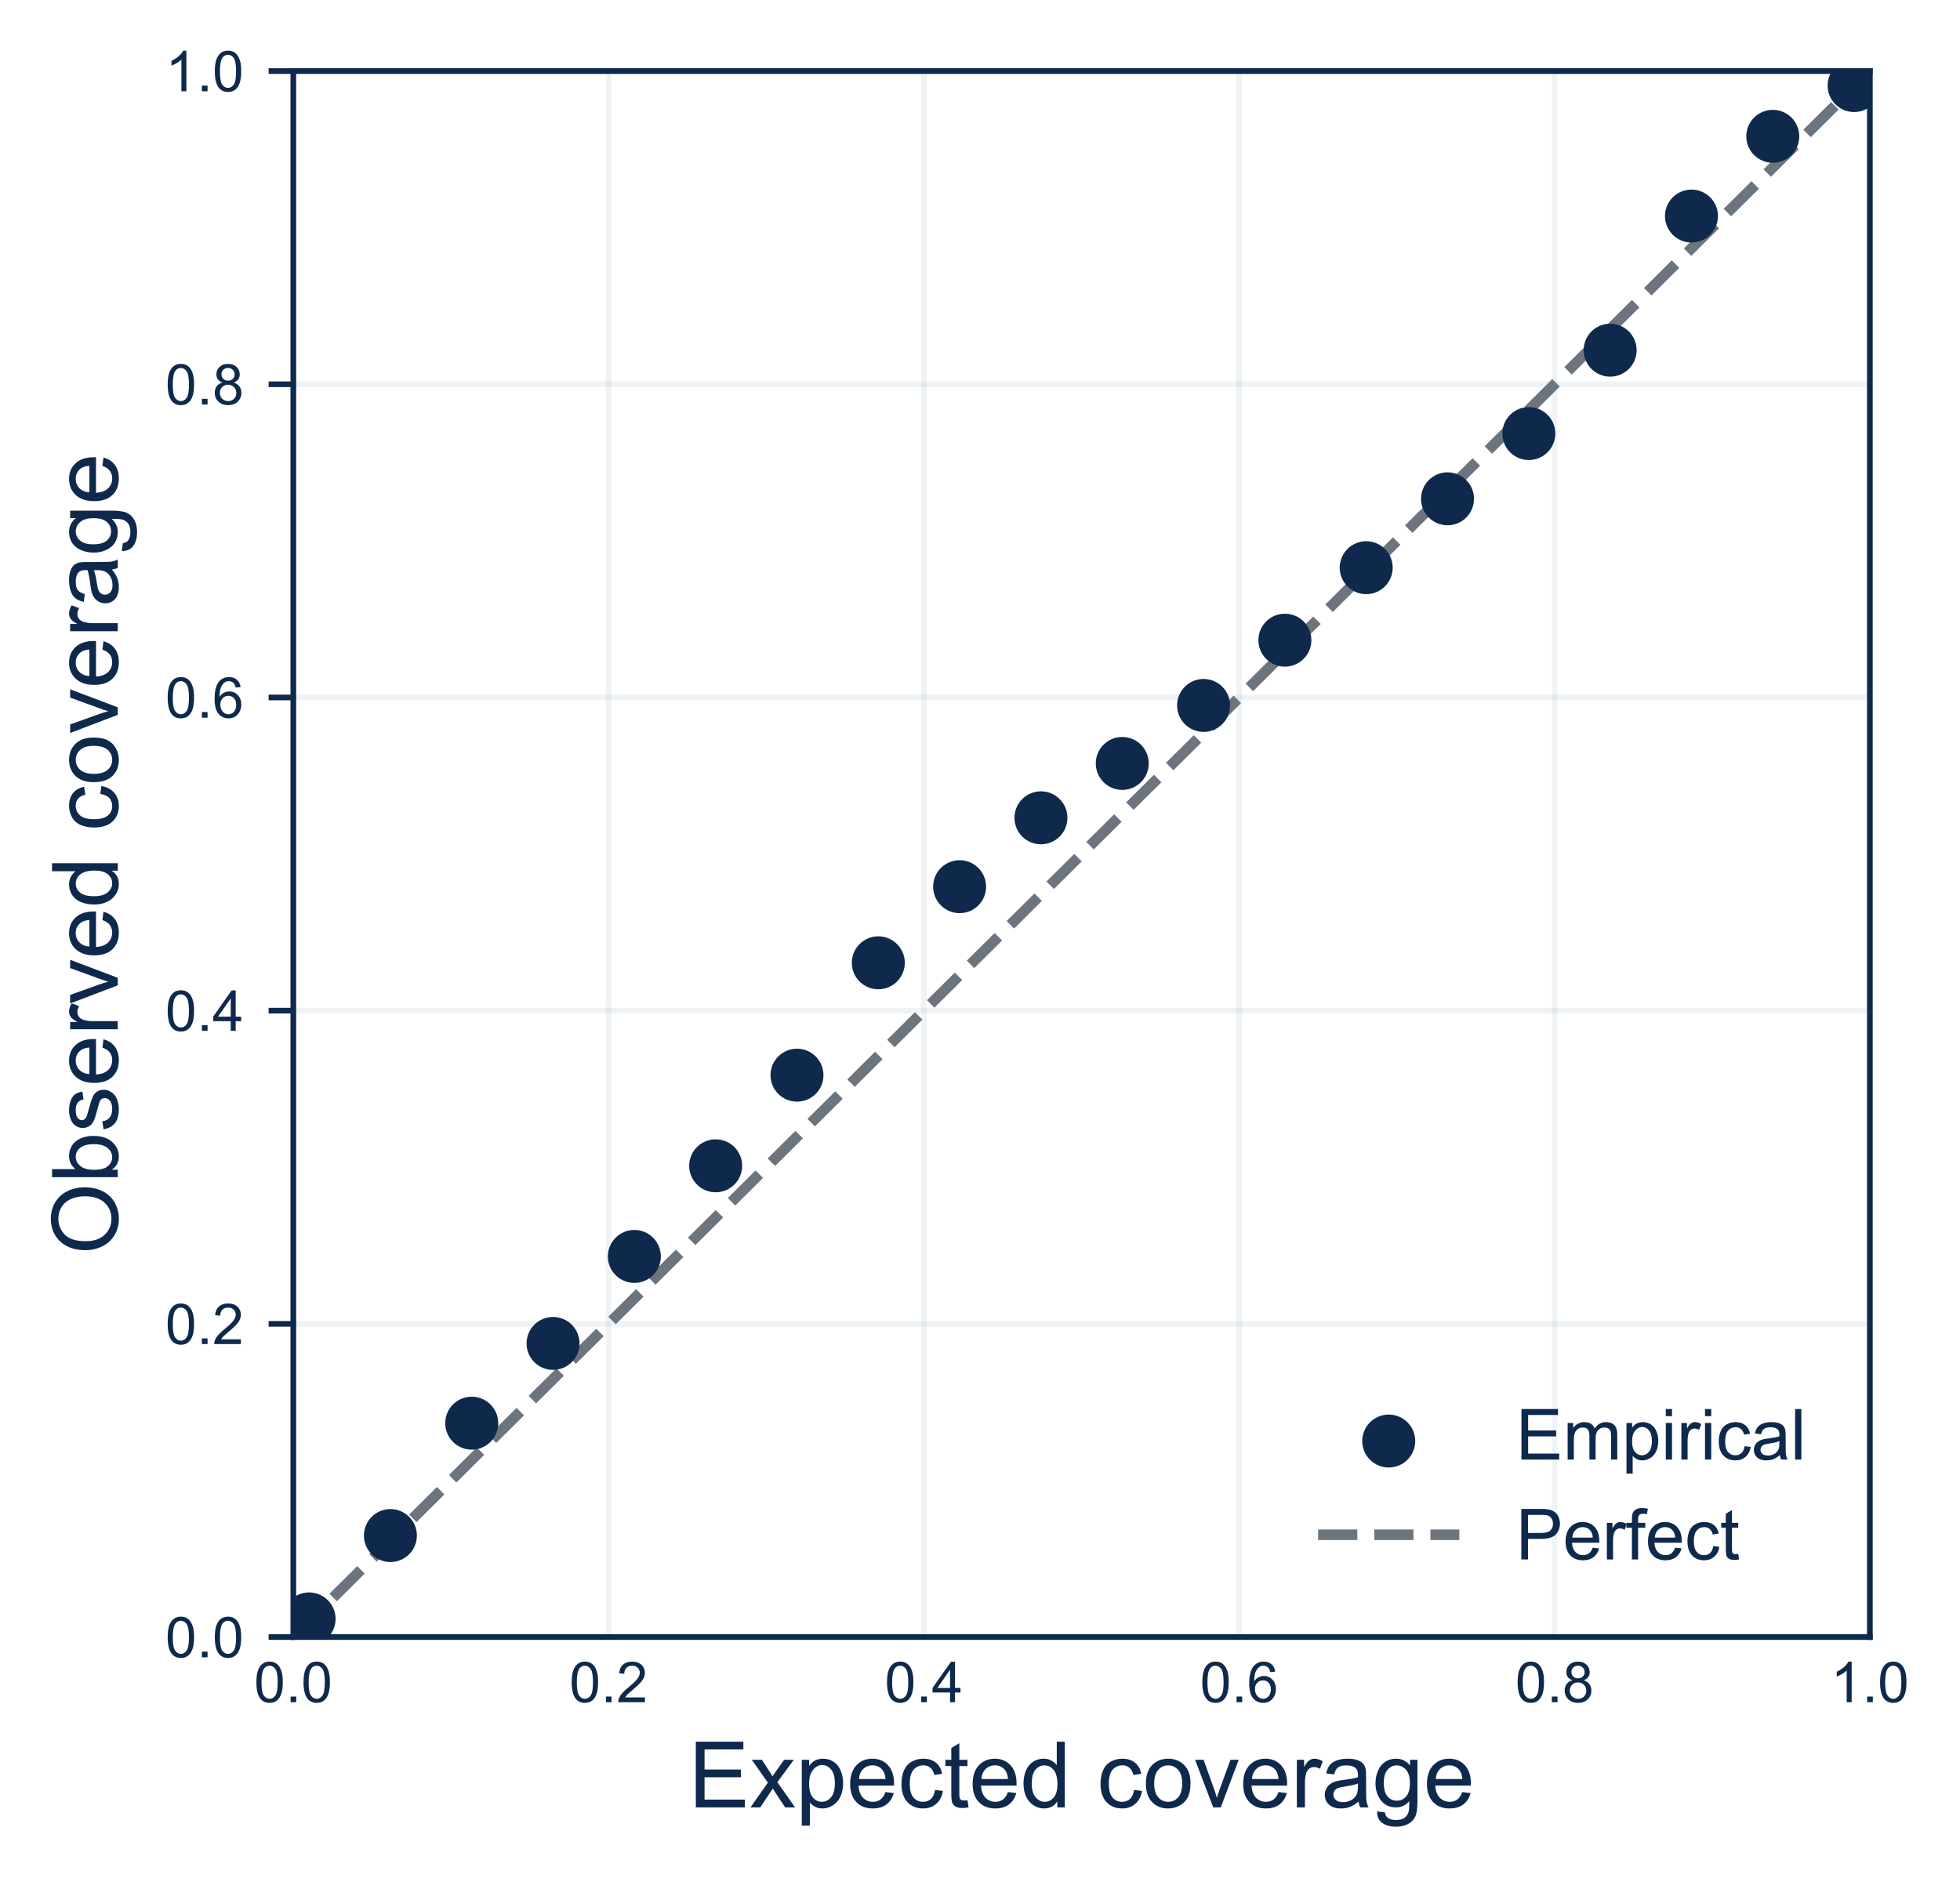
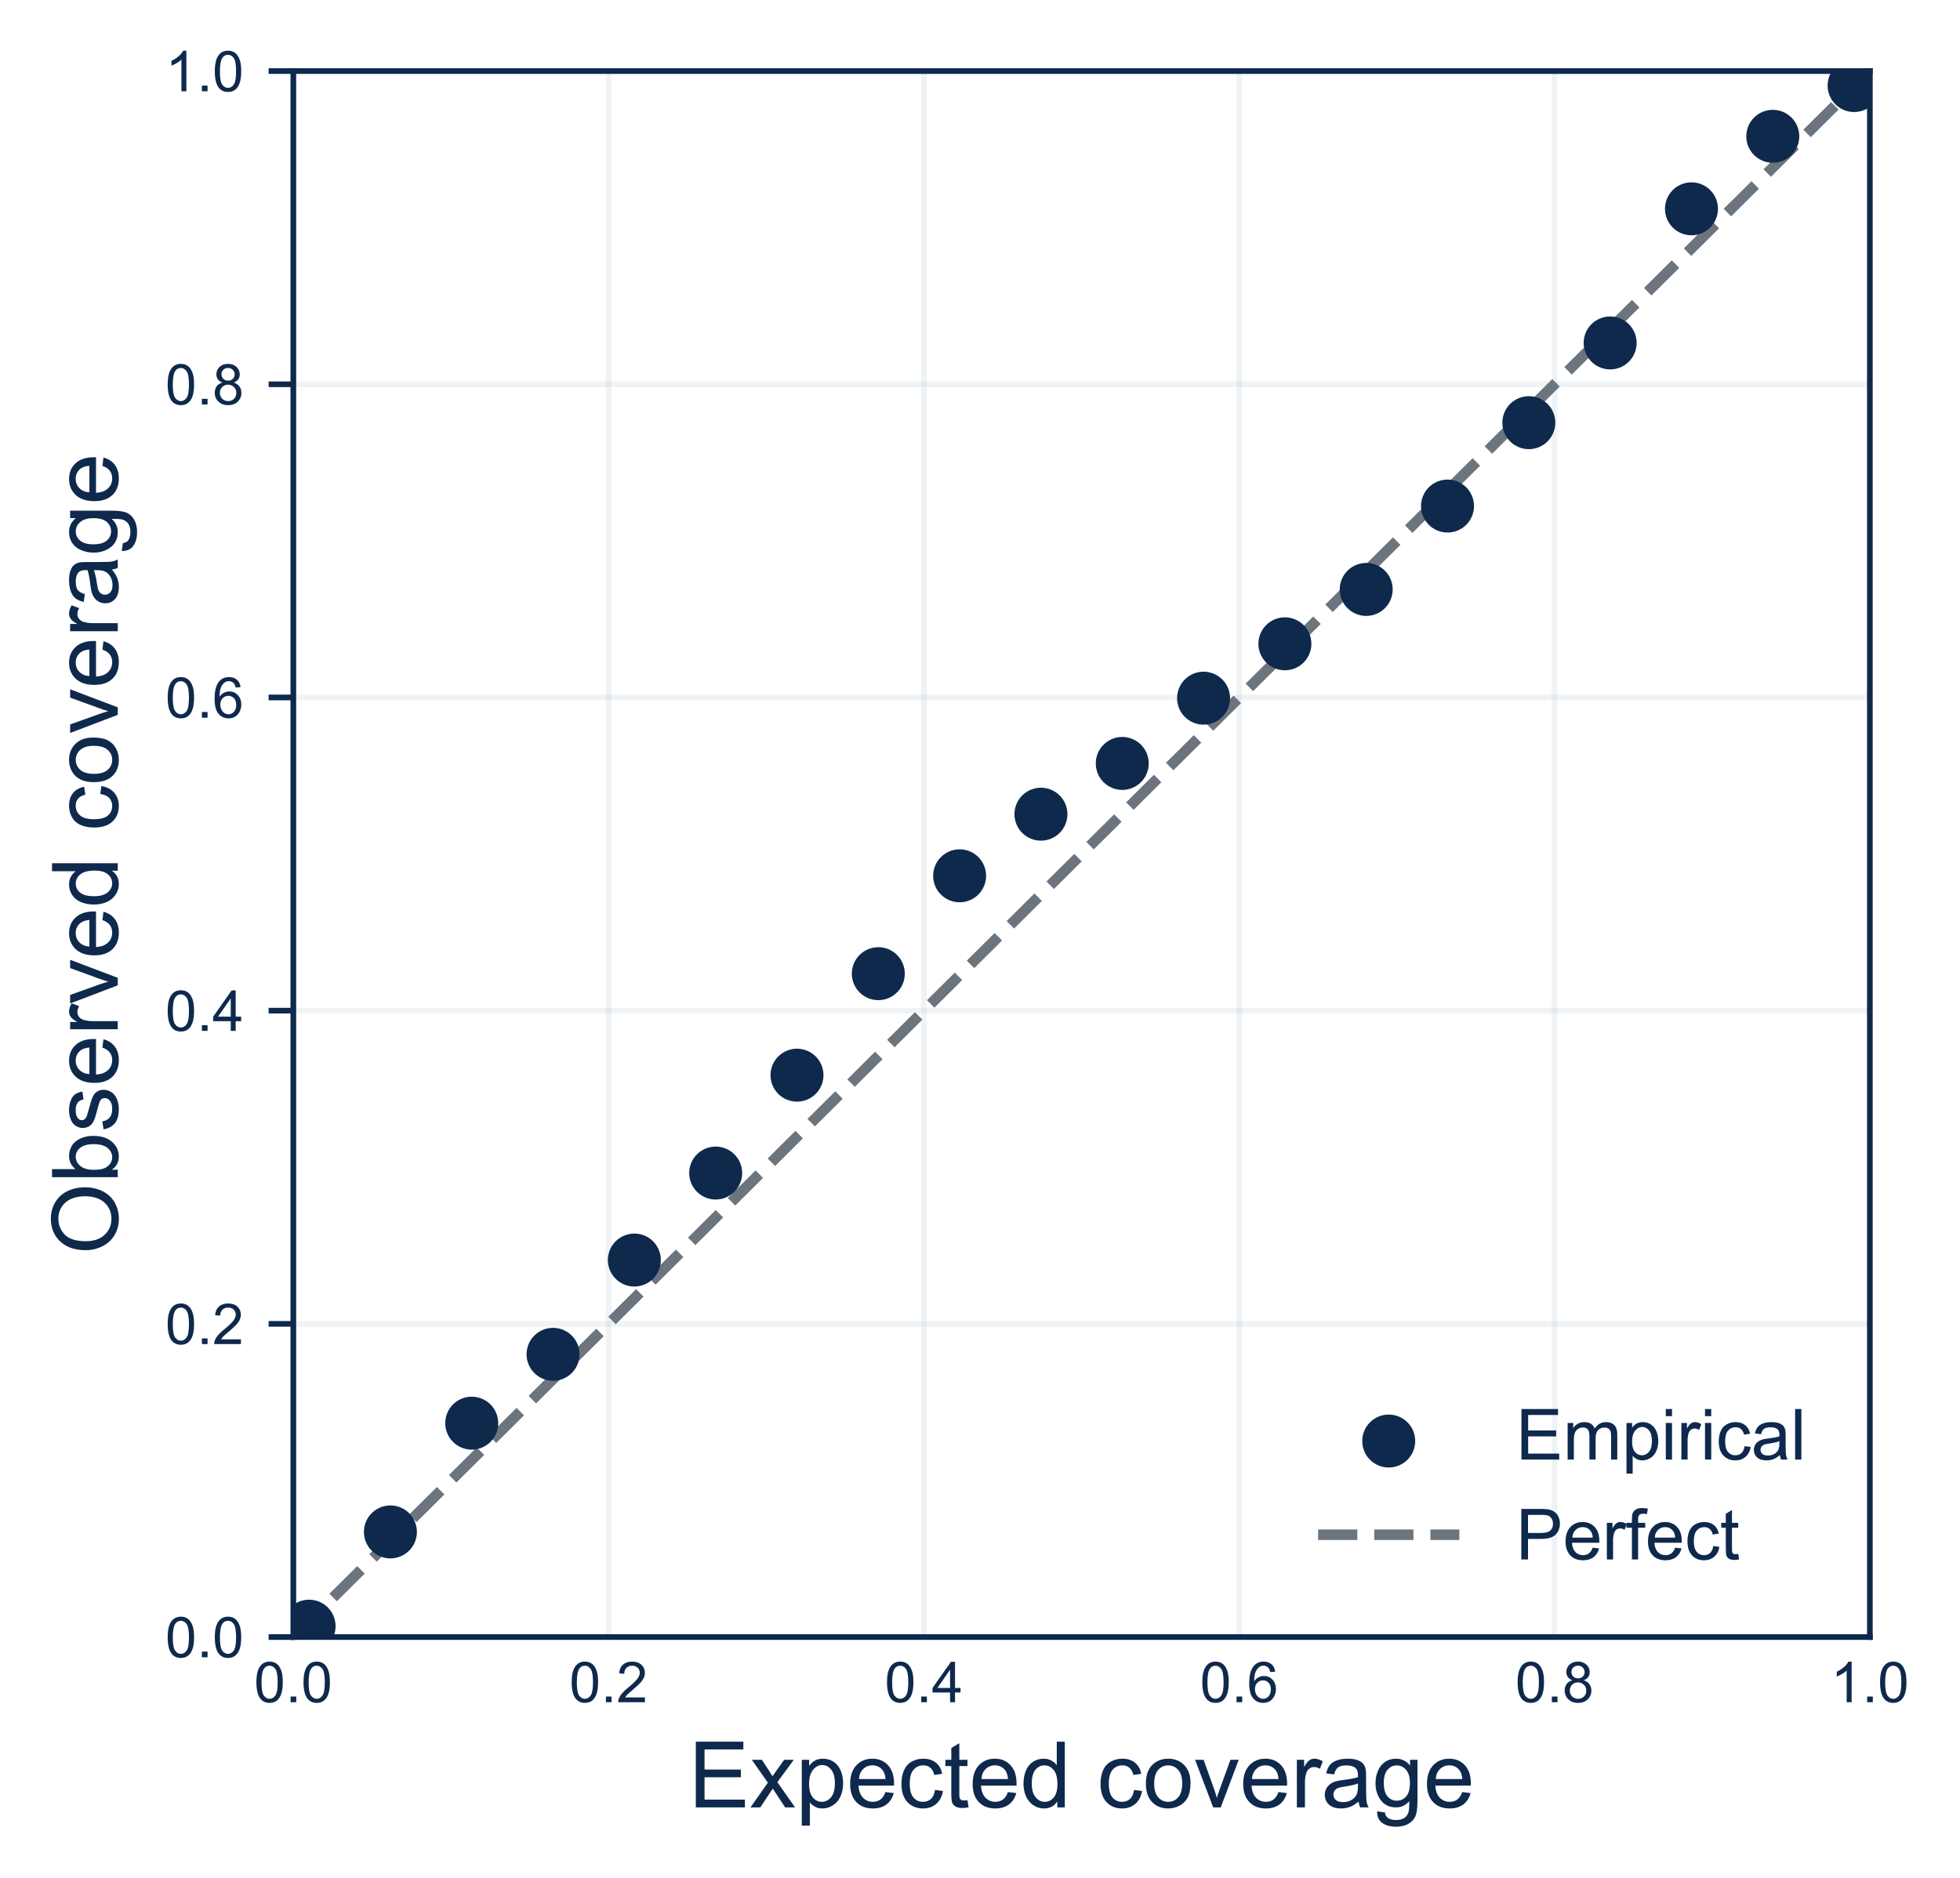
<svg xmlns="http://www.w3.org/2000/svg" xmlns:xlink="http://www.w3.org/1999/xlink" width="277.488pt" height="265.881pt" viewBox="0 0 277.488 265.881" version="1.1">
  <defs>
    <style type="text/css">*{stroke-linejoin: round; stroke-linecap: butt}</style>
  </defs>
  <g id="figure_1">
    <g id="patch_1">
      <path d="M 0 265.881  L 277.488 265.881  L 277.488 0  L 0 0  L 0 265.881  z " style="fill: none" />
    </g>
    <g id="axes_1">
      <g id="patch_2">
        <path d="M 41.528 231.823  L 264.728 231.823  L 264.728 10.063  L 41.528 10.063  L 41.528 231.823  z " style="fill: none" />
      </g>
      <g id="line2d_1">
-         <path d="M 41.528 231.823  L 264.728 10.063  " clip-path="url(#pee8d2b85fe)" style="fill: none; stroke-dasharray: 5.55,2.4; stroke-dashoffset: 0; stroke: #6c757d; stroke-width: 1.5" />
+         <path d="M 41.528 231.823  L 264.728 10.063  " clip-path="url(#pd74ecae4d7)" style="fill: none; stroke-dasharray: 5.55,2.4; stroke-dashoffset: 0; stroke: #6c757d; stroke-width: 1.5" />
      </g>
      <g id="matplotlib.axis_1">
        <g id="xtick_1">
          <g id="line2d_2">
-             <path d="M 41.528 231.823  L 41.528 10.063  " clip-path="url(#pee8d2b85fe)" style="fill: none; stroke: #5f86a5; stroke-opacity: 0.1; stroke-width: 0.8; stroke-linecap: square" />
+             <path d="M 41.528 231.823  L 41.528 10.063  " clip-path="url(#pd74ecae4d7)" style="fill: none; stroke: #5f86a5; stroke-opacity: 0.1; stroke-width: 0.8; stroke-linecap: square" />
          </g>
          <g id="line2d_3" />
          <g id="text_1">
            <g style="fill: #0e294c" transform="translate(35.96781 241.0494) scale(0.08 -0.08)">
              <defs>
                <path id="ArialMT-30" d="M 266 2259  Q 266 3072 433 3567  Q 600 4063 929 4331  Q 1259 4600 1759 4600  Q 2128 4600 2406 4451  Q 2684 4303 2865 4023  Q 3047 3744 3150 3342  Q 3253 2941 3253 2259  Q 3253 1453 3087 958  Q 2922 463 2592 192  Q 2263 -78 1759 -78  Q 1097 -78 719 397  Q 266 969 266 2259  z M 844 2259  Q 844 1131 1108 757  Q 1372 384 1759 384  Q 2147 384 2411 759  Q 2675 1134 2675 2259  Q 2675 3391 2411 3762  Q 2147 4134 1753 4134  Q 1366 4134 1134 3806  Q 844 3388 844 2259  z " transform="scale(0.015625)" />
                <path id="ArialMT-2e" d="M 581 0  L 581 641  L 1222 641  L 1222 0  L 581 0  z " transform="scale(0.015625)" />
              </defs>
              <use xlink:href="#ArialMT-30" />
              <use xlink:href="#ArialMT-2e" transform="translate(55.61523 0)" />
              <use xlink:href="#ArialMT-30" transform="translate(83.39844 0)" />
            </g>
          </g>
        </g>
        <g id="xtick_2">
          <g id="line2d_4">
-             <path d="M 86.168 231.823  L 86.168 10.063  " clip-path="url(#pee8d2b85fe)" style="fill: none; stroke: #5f86a5; stroke-opacity: 0.1; stroke-width: 0.8; stroke-linecap: square" />
+             <path d="M 86.168 231.823  L 86.168 10.063  " clip-path="url(#pd74ecae4d7)" style="fill: none; stroke: #5f86a5; stroke-opacity: 0.1; stroke-width: 0.8; stroke-linecap: square" />
          </g>
          <g id="line2d_5" />
          <g id="text_2">
            <g style="fill: #0e294c" transform="translate(80.60781 241.0494) scale(0.08 -0.08)">
              <defs>
                <path id="ArialMT-32" d="M 3222 541  L 3222 0  L 194 0  Q 188 203 259 391  Q 375 700 629 1000  Q 884 1300 1366 1694  Q 2113 2306 2375 2664  Q 2638 3022 2638 3341  Q 2638 3675 2398 3904  Q 2159 4134 1775 4134  Q 1369 4134 1125 3890  Q 881 3647 878 3216  L 300 3275  Q 359 3922 746 4261  Q 1134 4600 1788 4600  Q 2447 4600 2831 4234  Q 3216 3869 3216 3328  Q 3216 3053 3103 2787  Q 2991 2522 2730 2228  Q 2469 1934 1863 1422  Q 1356 997 1212 845  Q 1069 694 975 541  L 3222 541  z " transform="scale(0.015625)" />
              </defs>
              <use xlink:href="#ArialMT-30" />
              <use xlink:href="#ArialMT-2e" transform="translate(55.61523 0)" />
              <use xlink:href="#ArialMT-32" transform="translate(83.39844 0)" />
            </g>
          </g>
        </g>
        <g id="xtick_3">
          <g id="line2d_6">
-             <path d="M 130.808 231.823  L 130.808 10.063  " clip-path="url(#pee8d2b85fe)" style="fill: none; stroke: #5f86a5; stroke-opacity: 0.1; stroke-width: 0.8; stroke-linecap: square" />
+             <path d="M 130.808 231.823  L 130.808 10.063  " clip-path="url(#pd74ecae4d7)" style="fill: none; stroke: #5f86a5; stroke-opacity: 0.1; stroke-width: 0.8; stroke-linecap: square" />
          </g>
          <g id="line2d_7" />
          <g id="text_3">
            <g style="fill: #0e294c" transform="translate(125.2478 241.0494) scale(0.08 -0.08)">
              <defs>
                <path id="ArialMT-34" d="M 2069 0  L 2069 1097  L 81 1097  L 81 1613  L 2172 4581  L 2631 4581  L 2631 1613  L 3250 1613  L 3250 1097  L 2631 1097  L 2631 0  L 2069 0  z M 2069 1613  L 2069 3678  L 634 1613  L 2069 1613  z " transform="scale(0.015625)" />
              </defs>
              <use xlink:href="#ArialMT-30" />
              <use xlink:href="#ArialMT-2e" transform="translate(55.61523 0)" />
              <use xlink:href="#ArialMT-34" transform="translate(83.39844 0)" />
            </g>
          </g>
        </g>
        <g id="xtick_4">
          <g id="line2d_8">
-             <path d="M 175.448 231.823  L 175.448 10.063  " clip-path="url(#pee8d2b85fe)" style="fill: none; stroke: #5f86a5; stroke-opacity: 0.1; stroke-width: 0.8; stroke-linecap: square" />
+             <path d="M 175.448 231.823  L 175.448 10.063  " clip-path="url(#pd74ecae4d7)" style="fill: none; stroke: #5f86a5; stroke-opacity: 0.1; stroke-width: 0.8; stroke-linecap: square" />
          </g>
          <g id="line2d_9" />
          <g id="text_4">
            <g style="fill: #0e294c" transform="translate(169.8878 241.0494) scale(0.08 -0.08)">
              <defs>
                <path id="ArialMT-36" d="M 3184 3459  L 2625 3416  Q 2550 3747 2413 3897  Q 2184 4138 1850 4138  Q 1581 4138 1378 3988  Q 1113 3794 959 3422  Q 806 3050 800 2363  Q 1003 2672 1297 2822  Q 1591 2972 1913 2972  Q 2475 2972 2870 2558  Q 3266 2144 3266 1488  Q 3266 1056 3080 686  Q 2894 316 2569 119  Q 2244 -78 1831 -78  Q 1128 -78 684 439  Q 241 956 241 2144  Q 241 3472 731 4075  Q 1159 4600 1884 4600  Q 2425 4600 2770 4297  Q 3116 3994 3184 3459  z M 888 1484  Q 888 1194 1011 928  Q 1134 663 1356 523  Q 1578 384 1822 384  Q 2178 384 2434 671  Q 2691 959 2691 1453  Q 2691 1928 2437 2201  Q 2184 2475 1800 2475  Q 1419 2475 1153 2201  Q 888 1928 888 1484  z " transform="scale(0.015625)" />
              </defs>
              <use xlink:href="#ArialMT-30" />
              <use xlink:href="#ArialMT-2e" transform="translate(55.61523 0)" />
              <use xlink:href="#ArialMT-36" transform="translate(83.39844 0)" />
            </g>
          </g>
        </g>
        <g id="xtick_5">
          <g id="line2d_10">
-             <path d="M 220.088 231.823  L 220.088 10.063  " clip-path="url(#pee8d2b85fe)" style="fill: none; stroke: #5f86a5; stroke-opacity: 0.1; stroke-width: 0.8; stroke-linecap: square" />
+             <path d="M 220.088 231.823  L 220.088 10.063  " clip-path="url(#pd74ecae4d7)" style="fill: none; stroke: #5f86a5; stroke-opacity: 0.1; stroke-width: 0.8; stroke-linecap: square" />
          </g>
          <g id="line2d_11" />
          <g id="text_5">
            <g style="fill: #0e294c" transform="translate(214.5278 241.0494) scale(0.08 -0.08)">
              <defs>
                <path id="ArialMT-38" d="M 1131 2484  Q 781 2613 612 2850  Q 444 3088 444 3419  Q 444 3919 803 4259  Q 1163 4600 1759 4600  Q 2359 4600 2725 4251  Q 3091 3903 3091 3403  Q 3091 3084 2923 2848  Q 2756 2613 2416 2484  Q 2838 2347 3058 2040  Q 3278 1734 3278 1309  Q 3278 722 2862 322  Q 2447 -78 1769 -78  Q 1091 -78 675 323  Q 259 725 259 1325  Q 259 1772 486 2073  Q 713 2375 1131 2484  z M 1019 3438  Q 1019 3113 1228 2906  Q 1438 2700 1772 2700  Q 2097 2700 2305 2904  Q 2513 3109 2513 3406  Q 2513 3716 2298 3927  Q 2084 4138 1766 4138  Q 1444 4138 1231 3931  Q 1019 3725 1019 3438  z M 838 1322  Q 838 1081 952 856  Q 1066 631 1291 507  Q 1516 384 1775 384  Q 2178 384 2440 643  Q 2703 903 2703 1303  Q 2703 1709 2433 1975  Q 2163 2241 1756 2241  Q 1359 2241 1098 1978  Q 838 1716 838 1322  z " transform="scale(0.015625)" />
              </defs>
              <use xlink:href="#ArialMT-30" />
              <use xlink:href="#ArialMT-2e" transform="translate(55.61523 0)" />
              <use xlink:href="#ArialMT-38" transform="translate(83.39844 0)" />
            </g>
          </g>
        </g>
        <g id="xtick_6">
          <g id="line2d_12">
-             <path d="M 264.728 231.823  L 264.728 10.063  " clip-path="url(#pee8d2b85fe)" style="fill: none; stroke: #5f86a5; stroke-opacity: 0.1; stroke-width: 0.8; stroke-linecap: square" />
+             <path d="M 264.728 231.823  L 264.728 10.063  " clip-path="url(#pd74ecae4d7)" style="fill: none; stroke: #5f86a5; stroke-opacity: 0.1; stroke-width: 0.8; stroke-linecap: square" />
          </g>
          <g id="line2d_13" />
          <g id="text_6">
            <g style="fill: #0e294c" transform="translate(259.1678 241.0494) scale(0.08 -0.08)">
              <defs>
                <path id="ArialMT-31" d="M 2384 0  L 1822 0  L 1822 3584  Q 1619 3391 1289 3197  Q 959 3003 697 2906  L 697 3450  Q 1169 3672 1522 3987  Q 1875 4303 2022 4600  L 2384 4600  L 2384 0  z " transform="scale(0.015625)" />
              </defs>
              <use xlink:href="#ArialMT-31" />
              <use xlink:href="#ArialMT-2e" transform="translate(55.61523 0)" />
              <use xlink:href="#ArialMT-30" transform="translate(83.39844 0)" />
            </g>
          </g>
        </g>
        <g id="text_7">
          <g style="fill: #0e294c" transform="translate(97.48477 255.9445) scale(0.13 -0.13)">
            <defs>
              <path id="ArialMT-45" d="M 506 0  L 506 4581  L 3819 4581  L 3819 4041  L 1113 4041  L 1113 2638  L 3647 2638  L 3647 2100  L 1113 2100  L 1113 541  L 3925 541  L 3925 0  L 506 0  z " transform="scale(0.015625)" />
              <path id="ArialMT-78" d="M 47 0  L 1259 1725  L 138 3319  L 841 3319  L 1350 2541  Q 1494 2319 1581 2169  Q 1719 2375 1834 2534  L 2394 3319  L 3066 3319  L 1919 1756  L 3153 0  L 2463 0  L 1781 1031  L 1600 1309  L 728 0  L 47 0  z " transform="scale(0.015625)" />
              <path id="ArialMT-70" d="M 422 -1272  L 422 3319  L 934 3319  L 934 2888  Q 1116 3141 1344 3267  Q 1572 3394 1897 3394  Q 2322 3394 2647 3175  Q 2972 2956 3137 2557  Q 3303 2159 3303 1684  Q 3303 1175 3120 767  Q 2938 359 2589 142  Q 2241 -75 1856 -75  Q 1575 -75 1351 44  Q 1128 163 984 344  L 984 -1272  L 422 -1272  z M 931 1641  Q 931 1000 1190 694  Q 1450 388 1819 388  Q 2194 388 2461 705  Q 2728 1022 2728 1688  Q 2728 2322 2467 2637  Q 2206 2953 1844 2953  Q 1484 2953 1207 2617  Q 931 2281 931 1641  z " transform="scale(0.015625)" />
              <path id="ArialMT-65" d="M 2694 1069  L 3275 997  Q 3138 488 2766 206  Q 2394 -75 1816 -75  Q 1088 -75 661 373  Q 234 822 234 1631  Q 234 2469 665 2931  Q 1097 3394 1784 3394  Q 2450 3394 2872 2941  Q 3294 2488 3294 1666  Q 3294 1616 3291 1516  L 816 1516  Q 847 969 1125 678  Q 1403 388 1819 388  Q 2128 388 2347 550  Q 2566 713 2694 1069  z M 847 1978  L 2700 1978  Q 2663 2397 2488 2606  Q 2219 2931 1791 2931  Q 1403 2931 1139 2672  Q 875 2413 847 1978  z " transform="scale(0.015625)" />
              <path id="ArialMT-63" d="M 2588 1216  L 3141 1144  Q 3050 572 2676 248  Q 2303 -75 1759 -75  Q 1078 -75 664 370  Q 250 816 250 1647  Q 250 2184 428 2587  Q 606 2991 970 3192  Q 1334 3394 1763 3394  Q 2303 3394 2647 3120  Q 2991 2847 3088 2344  L 2541 2259  Q 2463 2594 2264 2762  Q 2066 2931 1784 2931  Q 1359 2931 1093 2626  Q 828 2322 828 1663  Q 828 994 1084 691  Q 1341 388 1753 388  Q 2084 388 2306 591  Q 2528 794 2588 1216  z " transform="scale(0.015625)" />
              <path id="ArialMT-74" d="M 1650 503  L 1731 6  Q 1494 -44 1306 -44  Q 1000 -44 831 53  Q 663 150 594 308  Q 525 466 525 972  L 525 2881  L 113 2881  L 113 3319  L 525 3319  L 525 4141  L 1084 4478  L 1084 3319  L 1650 3319  L 1650 2881  L 1084 2881  L 1084 941  Q 1084 700 1114 631  Q 1144 563 1211 522  Q 1278 481 1403 481  Q 1497 481 1650 503  z " transform="scale(0.015625)" />
              <path id="ArialMT-64" d="M 2575 0  L 2575 419  Q 2259 -75 1647 -75  Q 1250 -75 917 144  Q 584 363 401 755  Q 219 1147 219 1656  Q 219 2153 384 2558  Q 550 2963 881 3178  Q 1213 3394 1622 3394  Q 1922 3394 2156 3267  Q 2391 3141 2538 2938  L 2538 4581  L 3097 4581  L 3097 0  L 2575 0  z M 797 1656  Q 797 1019 1065 703  Q 1334 388 1700 388  Q 2069 388 2326 689  Q 2584 991 2584 1609  Q 2584 2291 2321 2609  Q 2059 2928 1675 2928  Q 1300 2928 1048 2622  Q 797 2316 797 1656  z " transform="scale(0.015625)" />
              <path id="ArialMT-20" transform="scale(0.015625)" />
              <path id="ArialMT-6f" d="M 213 1659  Q 213 2581 725 3025  Q 1153 3394 1769 3394  Q 2453 3394 2887 2945  Q 3322 2497 3322 1706  Q 3322 1066 3130 698  Q 2938 331 2570 128  Q 2203 -75 1769 -75  Q 1072 -75 642 372  Q 213 819 213 1659  z M 791 1659  Q 791 1022 1069 705  Q 1347 388 1769 388  Q 2188 388 2466 706  Q 2744 1025 2744 1678  Q 2744 2294 2464 2611  Q 2184 2928 1769 2928  Q 1347 2928 1069 2612  Q 791 2297 791 1659  z " transform="scale(0.015625)" />
              <path id="ArialMT-76" d="M 1344 0  L 81 3319  L 675 3319  L 1388 1331  Q 1503 1009 1600 663  Q 1675 925 1809 1294  L 2547 3319  L 3125 3319  L 1869 0  L 1344 0  z " transform="scale(0.015625)" />
              <path id="ArialMT-72" d="M 416 0  L 416 3319  L 922 3319  L 922 2816  Q 1116 3169 1280 3281  Q 1444 3394 1641 3394  Q 1925 3394 2219 3213  L 2025 2691  Q 1819 2813 1613 2813  Q 1428 2813 1281 2702  Q 1134 2591 1072 2394  Q 978 2094 978 1738  L 978 0  L 416 0  z " transform="scale(0.015625)" />
              <path id="ArialMT-61" d="M 2588 409  Q 2275 144 1986 34  Q 1697 -75 1366 -75  Q 819 -75 525 192  Q 231 459 231 875  Q 231 1119 342 1320  Q 453 1522 633 1644  Q 813 1766 1038 1828  Q 1203 1872 1538 1913  Q 2219 1994 2541 2106  Q 2544 2222 2544 2253  Q 2544 2597 2384 2738  Q 2169 2928 1744 2928  Q 1347 2928 1158 2789  Q 969 2650 878 2297  L 328 2372  Q 403 2725 575 2942  Q 747 3159 1072 3276  Q 1397 3394 1825 3394  Q 2250 3394 2515 3294  Q 2781 3194 2906 3042  Q 3031 2891 3081 2659  Q 3109 2516 3109 2141  L 3109 1391  Q 3109 606 3145 398  Q 3181 191 3288 0  L 2700 0  Q 2613 175 2588 409  z M 2541 1666  Q 2234 1541 1622 1453  Q 1275 1403 1131 1340  Q 988 1278 909 1158  Q 831 1038 831 891  Q 831 666 1001 516  Q 1172 366 1500 366  Q 1825 366 2078 508  Q 2331 650 2450 897  Q 2541 1088 2541 1459  L 2541 1666  z " transform="scale(0.015625)" />
              <path id="ArialMT-67" d="M 319 -275  L 866 -356  Q 900 -609 1056 -725  Q 1266 -881 1628 -881  Q 2019 -881 2231 -725  Q 2444 -569 2519 -288  Q 2563 -116 2559 434  Q 2191 0 1641 0  Q 956 0 581 494  Q 206 988 206 1678  Q 206 2153 378 2554  Q 550 2956 876 3175  Q 1203 3394 1644 3394  Q 2231 3394 2613 2919  L 2613 3319  L 3131 3319  L 3131 450  Q 3131 -325 2973 -648  Q 2816 -972 2473 -1159  Q 2131 -1347 1631 -1347  Q 1038 -1347 672 -1080  Q 306 -813 319 -275  z M 784 1719  Q 784 1066 1043 766  Q 1303 466 1694 466  Q 2081 466 2343 764  Q 2606 1063 2606 1700  Q 2606 2309 2336 2618  Q 2066 2928 1684 2928  Q 1309 2928 1046 2623  Q 784 2319 784 1719  z " transform="scale(0.015625)" />
            </defs>
            <use xlink:href="#ArialMT-45" />
            <use xlink:href="#ArialMT-78" transform="translate(66.69922 0)" />
            <use xlink:href="#ArialMT-70" transform="translate(116.6992 0)" />
            <use xlink:href="#ArialMT-65" transform="translate(172.3145 0)" />
            <use xlink:href="#ArialMT-63" transform="translate(227.9297 0)" />
            <use xlink:href="#ArialMT-74" transform="translate(277.9297 0)" />
            <use xlink:href="#ArialMT-65" transform="translate(305.7129 0)" />
            <use xlink:href="#ArialMT-64" transform="translate(361.3281 0)" />
            <use xlink:href="#ArialMT-20" transform="translate(416.9434 0)" />
            <use xlink:href="#ArialMT-63" transform="translate(444.7266 0)" />
            <use xlink:href="#ArialMT-6f" transform="translate(494.7266 0)" />
            <use xlink:href="#ArialMT-76" transform="translate(550.3418 0)" />
            <use xlink:href="#ArialMT-65" transform="translate(600.3418 0)" />
            <use xlink:href="#ArialMT-72" transform="translate(655.957 0)" />
            <use xlink:href="#ArialMT-61" transform="translate(689.2578 0)" />
            <use xlink:href="#ArialMT-67" transform="translate(744.873 0)" />
            <use xlink:href="#ArialMT-65" transform="translate(800.4883 0)" />
          </g>
        </g>
      </g>
      <g id="matplotlib.axis_2">
        <g id="ytick_1">
          <g id="line2d_14">
-             <path d="M 41.528 231.823  L 264.728 231.823  " clip-path="url(#pee8d2b85fe)" style="fill: none; stroke: #5f86a5; stroke-opacity: 0.1; stroke-width: 0.8; stroke-linecap: square" />
+             <path d="M 41.528 231.823  L 264.728 231.823  " clip-path="url(#pd74ecae4d7)" style="fill: none; stroke: #5f86a5; stroke-opacity: 0.1; stroke-width: 0.8; stroke-linecap: square" />
          </g>
          <g id="line2d_15">
            <defs>
-               <path id="md11702a1fb" d="M 0 0  L -3.5 0  " style="stroke: #0e294c; stroke-width: 0.8" />
-             </defs>
-             <g>
-               <use xlink:href="#md11702a1fb" x="41.528" y="231.823" style="fill: #0e294c; stroke: #0e294c; stroke-width: 0.8" />
+               <path id="m855b8b7684" d="M 0 0  L -3.5 0  " style="stroke: #0e294c; stroke-width: 0.8" />
+             </defs>
+             <g>
+               <use xlink:href="#m855b8b7684" x="41.528" y="231.823" style="fill: #0e294c; stroke: #0e294c; stroke-width: 0.8" />
            </g>
          </g>
          <g id="text_8">
            <g style="fill: #0e294c" transform="translate(23.40781 234.6863) scale(0.08 -0.08)">
              <use xlink:href="#ArialMT-30" />
              <use xlink:href="#ArialMT-2e" transform="translate(55.61523 0)" />
              <use xlink:href="#ArialMT-30" transform="translate(83.39844 0)" />
            </g>
          </g>
        </g>
        <g id="ytick_2">
          <g id="line2d_16">
-             <path d="M 41.528 187.471  L 264.728 187.471  " clip-path="url(#pee8d2b85fe)" style="fill: none; stroke: #5f86a5; stroke-opacity: 0.1; stroke-width: 0.8; stroke-linecap: square" />
+             <path d="M 41.528 187.471  L 264.728 187.471  " clip-path="url(#pd74ecae4d7)" style="fill: none; stroke: #5f86a5; stroke-opacity: 0.1; stroke-width: 0.8; stroke-linecap: square" />
          </g>
          <g id="line2d_17">
            <g>
-               <use xlink:href="#md11702a1fb" x="41.528" y="187.471" style="fill: #0e294c; stroke: #0e294c; stroke-width: 0.8" />
+               <use xlink:href="#m855b8b7684" x="41.528" y="187.471" style="fill: #0e294c; stroke: #0e294c; stroke-width: 0.8" />
            </g>
          </g>
          <g id="text_9">
            <g style="fill: #0e294c" transform="translate(23.40781 190.3342) scale(0.08 -0.08)">
              <use xlink:href="#ArialMT-30" />
              <use xlink:href="#ArialMT-2e" transform="translate(55.61523 0)" />
              <use xlink:href="#ArialMT-32" transform="translate(83.39844 0)" />
            </g>
          </g>
        </g>
        <g id="ytick_3">
          <g id="line2d_18">
-             <path d="M 41.528 143.119  L 264.728 143.119  " clip-path="url(#pee8d2b85fe)" style="fill: none; stroke: #5f86a5; stroke-opacity: 0.1; stroke-width: 0.8; stroke-linecap: square" />
+             <path d="M 41.528 143.119  L 264.728 143.119  " clip-path="url(#pd74ecae4d7)" style="fill: none; stroke: #5f86a5; stroke-opacity: 0.1; stroke-width: 0.8; stroke-linecap: square" />
          </g>
          <g id="line2d_19">
            <g>
-               <use xlink:href="#md11702a1fb" x="41.528" y="143.119" style="fill: #0e294c; stroke: #0e294c; stroke-width: 0.8" />
+               <use xlink:href="#m855b8b7684" x="41.528" y="143.119" style="fill: #0e294c; stroke: #0e294c; stroke-width: 0.8" />
            </g>
          </g>
          <g id="text_10">
            <g style="fill: #0e294c" transform="translate(23.40781 145.9822) scale(0.08 -0.08)">
              <use xlink:href="#ArialMT-30" />
              <use xlink:href="#ArialMT-2e" transform="translate(55.61523 0)" />
              <use xlink:href="#ArialMT-34" transform="translate(83.39844 0)" />
            </g>
          </g>
        </g>
        <g id="ytick_4">
          <g id="line2d_20">
-             <path d="M 41.528 98.767  L 264.728 98.767  " clip-path="url(#pee8d2b85fe)" style="fill: none; stroke: #5f86a5; stroke-opacity: 0.1; stroke-width: 0.8; stroke-linecap: square" />
+             <path d="M 41.528 98.767  L 264.728 98.767  " clip-path="url(#pd74ecae4d7)" style="fill: none; stroke: #5f86a5; stroke-opacity: 0.1; stroke-width: 0.8; stroke-linecap: square" />
          </g>
          <g id="line2d_21">
            <g>
-               <use xlink:href="#md11702a1fb" x="41.528" y="98.767" style="fill: #0e294c; stroke: #0e294c; stroke-width: 0.8" />
+               <use xlink:href="#m855b8b7684" x="41.528" y="98.767" style="fill: #0e294c; stroke: #0e294c; stroke-width: 0.8" />
            </g>
          </g>
          <g id="text_11">
            <g style="fill: #0e294c" transform="translate(23.40781 101.6303) scale(0.08 -0.08)">
              <use xlink:href="#ArialMT-30" />
              <use xlink:href="#ArialMT-2e" transform="translate(55.61523 0)" />
              <use xlink:href="#ArialMT-36" transform="translate(83.39844 0)" />
            </g>
          </g>
        </g>
        <g id="ytick_5">
          <g id="line2d_22">
-             <path d="M 41.528 54.415  L 264.728 54.415  " clip-path="url(#pee8d2b85fe)" style="fill: none; stroke: #5f86a5; stroke-opacity: 0.1; stroke-width: 0.8; stroke-linecap: square" />
+             <path d="M 41.528 54.415  L 264.728 54.415  " clip-path="url(#pd74ecae4d7)" style="fill: none; stroke: #5f86a5; stroke-opacity: 0.1; stroke-width: 0.8; stroke-linecap: square" />
          </g>
          <g id="line2d_23">
            <g>
-               <use xlink:href="#md11702a1fb" x="41.528" y="54.415" style="fill: #0e294c; stroke: #0e294c; stroke-width: 0.8" />
+               <use xlink:href="#m855b8b7684" x="41.528" y="54.415" style="fill: #0e294c; stroke: #0e294c; stroke-width: 0.8" />
            </g>
          </g>
          <g id="text_12">
            <g style="fill: #0e294c" transform="translate(23.40781 57.27825) scale(0.08 -0.08)">
              <use xlink:href="#ArialMT-30" />
              <use xlink:href="#ArialMT-2e" transform="translate(55.61523 0)" />
              <use xlink:href="#ArialMT-38" transform="translate(83.39844 0)" />
            </g>
          </g>
        </g>
        <g id="ytick_6">
          <g id="line2d_24">
-             <path d="M 41.528 10.063  L 264.728 10.063  " clip-path="url(#pee8d2b85fe)" style="fill: none; stroke: #5f86a5; stroke-opacity: 0.1; stroke-width: 0.8; stroke-linecap: square" />
+             <path d="M 41.528 10.063  L 264.728 10.063  " clip-path="url(#pd74ecae4d7)" style="fill: none; stroke: #5f86a5; stroke-opacity: 0.1; stroke-width: 0.8; stroke-linecap: square" />
          </g>
          <g id="line2d_25">
            <g>
-               <use xlink:href="#md11702a1fb" x="41.528" y="10.063" style="fill: #0e294c; stroke: #0e294c; stroke-width: 0.8" />
+               <use xlink:href="#m855b8b7684" x="41.528" y="10.063" style="fill: #0e294c; stroke: #0e294c; stroke-width: 0.8" />
            </g>
          </g>
          <g id="text_13">
            <g style="fill: #0e294c" transform="translate(23.40781 12.92625) scale(0.08 -0.08)">
              <use xlink:href="#ArialMT-31" />
              <use xlink:href="#ArialMT-2e" transform="translate(55.61523 0)" />
              <use xlink:href="#ArialMT-30" transform="translate(83.39844 0)" />
            </g>
          </g>
        </g>
        <g id="text_14">
          <g style="fill: #0e294c" transform="translate(16.67172 177.6648) rotate(-90) scale(0.13 -0.13)">
            <defs>
              <path id="ArialMT-4f" d="M 309 2231  Q 309 3372 921 4017  Q 1534 4663 2503 4663  Q 3138 4663 3647 4359  Q 4156 4056 4423 3514  Q 4691 2972 4691 2284  Q 4691 1588 4409 1038  Q 4128 488 3612 205  Q 3097 -78 2500 -78  Q 1853 -78 1343 234  Q 834 547 571 1087  Q 309 1628 309 2231  z M 934 2222  Q 934 1394 1379 917  Q 1825 441 2497 441  Q 3181 441 3623 922  Q 4066 1403 4066 2288  Q 4066 2847 3877 3264  Q 3688 3681 3323 3911  Q 2959 4141 2506 4141  Q 1863 4141 1398 3698  Q 934 3256 934 2222  z " transform="scale(0.015625)" />
              <path id="ArialMT-62" d="M 941 0  L 419 0  L 419 4581  L 981 4581  L 981 2947  Q 1338 3394 1891 3394  Q 2197 3394 2470 3270  Q 2744 3147 2920 2923  Q 3097 2700 3197 2384  Q 3297 2069 3297 1709  Q 3297 856 2875 390  Q 2453 -75 1863 -75  Q 1275 -75 941 416  L 941 0  z M 934 1684  Q 934 1088 1097 822  Q 1363 388 1816 388  Q 2184 388 2453 708  Q 2722 1028 2722 1663  Q 2722 2313 2464 2622  Q 2206 2931 1841 2931  Q 1472 2931 1203 2611  Q 934 2291 934 1684  z " transform="scale(0.015625)" />
              <path id="ArialMT-73" d="M 197 991  L 753 1078  Q 800 744 1014 566  Q 1228 388 1613 388  Q 2000 388 2187 545  Q 2375 703 2375 916  Q 2375 1106 2209 1216  Q 2094 1291 1634 1406  Q 1016 1563 777 1677  Q 538 1791 414 1992  Q 291 2194 291 2438  Q 291 2659 392 2848  Q 494 3038 669 3163  Q 800 3259 1026 3326  Q 1253 3394 1513 3394  Q 1903 3394 2198 3281  Q 2494 3169 2634 2976  Q 2775 2784 2828 2463  L 2278 2388  Q 2241 2644 2061 2787  Q 1881 2931 1553 2931  Q 1166 2931 1000 2803  Q 834 2675 834 2503  Q 834 2394 903 2306  Q 972 2216 1119 2156  Q 1203 2125 1616 2013  Q 2213 1853 2448 1751  Q 2684 1650 2818 1456  Q 2953 1263 2953 975  Q 2953 694 2789 445  Q 2625 197 2315 61  Q 2006 -75 1616 -75  Q 969 -75 630 194  Q 291 463 197 991  z " transform="scale(0.015625)" />
            </defs>
            <use xlink:href="#ArialMT-4f" />
            <use xlink:href="#ArialMT-62" transform="translate(77.7832 0)" />
            <use xlink:href="#ArialMT-73" transform="translate(133.3984 0)" />
            <use xlink:href="#ArialMT-65" transform="translate(183.3984 0)" />
            <use xlink:href="#ArialMT-72" transform="translate(239.0137 0)" />
            <use xlink:href="#ArialMT-76" transform="translate(272.3145 0)" />
            <use xlink:href="#ArialMT-65" transform="translate(322.3145 0)" />
            <use xlink:href="#ArialMT-64" transform="translate(377.9297 0)" />
            <use xlink:href="#ArialMT-20" transform="translate(433.5449 0)" />
            <use xlink:href="#ArialMT-63" transform="translate(461.3281 0)" />
            <use xlink:href="#ArialMT-6f" transform="translate(511.3281 0)" />
            <use xlink:href="#ArialMT-76" transform="translate(566.9434 0)" />
            <use xlink:href="#ArialMT-65" transform="translate(616.9434 0)" />
            <use xlink:href="#ArialMT-72" transform="translate(672.5586 0)" />
            <use xlink:href="#ArialMT-61" transform="translate(705.8594 0)" />
            <use xlink:href="#ArialMT-67" transform="translate(761.4746 0)" />
            <use xlink:href="#ArialMT-65" transform="translate(817.0898 0)" />
          </g>
        </g>
      </g>
      <g id="PathCollection_1">
        <defs>
-           <path id="md5f10ecc26" d="M 0 3  C 0.796 3 1.559 2.684 2.121 2.121  C 2.684 1.559 3 0.796 3 0  C 3 -0.796 2.684 -1.559 2.121 -2.121  C 1.559 -2.684 0.796 -3 0 -3  C -0.796 -3 -1.559 -2.684 -2.121 -2.121  C -2.684 -1.559 -3 -0.796 -3 0  C -3 0.796 -2.684 1.559 -2.121 2.121  C -1.559 2.684 -0.796 3 0 3  z " style="stroke: #0e294c; stroke-width: 1.5" />
+           <path id="m8ca571052e" d="M 0 3  C 0.796 3 1.559 2.684 2.121 2.121  C 2.684 1.559 3 0.796 3 0  C 3 -0.796 2.684 -1.559 2.121 -2.121  C 1.559 -2.684 0.796 -3 0 -3  C -0.796 -3 -1.559 -2.684 -2.121 -2.121  C -2.684 -1.559 -3 -0.796 -3 0  C -3 0.796 -2.684 1.559 -2.121 2.121  C -1.559 2.684 -0.796 3 0 3  z " style="stroke: #0e294c; stroke-width: 1.5" />
        </defs>
-         <g clip-path="url(#pee8d2b85fe)">
-           <use xlink:href="#md5f10ecc26" x="43.76" y="229.256" style="fill: #0e294c; stroke: #0e294c; stroke-width: 1.5" />
-           <use xlink:href="#md5f10ecc26" x="55.272" y="217.45" style="fill: #0e294c; stroke: #0e294c; stroke-width: 1.5" />
-           <use xlink:href="#md5f10ecc26" x="66.785" y="201.536" style="fill: #0e294c; stroke: #0e294c; stroke-width: 1.5" />
-           <use xlink:href="#md5f10ecc26" x="78.297" y="190.243" style="fill: #0e294c; stroke: #0e294c; stroke-width: 1.5" />
-           <use xlink:href="#md5f10ecc26" x="89.809" y="177.923" style="fill: #0e294c; stroke: #0e294c; stroke-width: 1.5" />
-           <use xlink:href="#md5f10ecc26" x="101.322" y="165.09" style="fill: #0e294c; stroke: #0e294c; stroke-width: 1.5" />
-           <use xlink:href="#md5f10ecc26" x="112.834" y="152.256" style="fill: #0e294c; stroke: #0e294c; stroke-width: 1.5" />
-           <use xlink:href="#md5f10ecc26" x="124.347" y="136.343" style="fill: #0e294c; stroke: #0e294c; stroke-width: 1.5" />
-           <use xlink:href="#md5f10ecc26" x="135.859" y="125.563" style="fill: #0e294c; stroke: #0e294c; stroke-width: 1.5" />
-           <use xlink:href="#md5f10ecc26" x="147.372" y="115.81" style="fill: #0e294c; stroke: #0e294c; stroke-width: 1.5" />
-           <use xlink:href="#md5f10ecc26" x="158.884" y="108.11" style="fill: #0e294c; stroke: #0e294c; stroke-width: 1.5" />
-           <use xlink:href="#md5f10ecc26" x="170.396" y="99.896" style="fill: #0e294c; stroke: #0e294c; stroke-width: 1.5" />
-           <use xlink:href="#md5f10ecc26" x="181.909" y="90.656" style="fill: #0e294c; stroke: #0e294c; stroke-width: 1.5" />
-           <use xlink:href="#md5f10ecc26" x="193.421" y="80.39" style="fill: #0e294c; stroke: #0e294c; stroke-width: 1.5" />
-           <use xlink:href="#md5f10ecc26" x="204.934" y="70.636" style="fill: #0e294c; stroke: #0e294c; stroke-width: 1.5" />
-           <use xlink:href="#md5f10ecc26" x="216.446" y="61.396" style="fill: #0e294c; stroke: #0e294c; stroke-width: 1.5" />
-           <use xlink:href="#md5f10ecc26" x="227.959" y="49.59" style="fill: #0e294c; stroke: #0e294c; stroke-width: 1.5" />
-           <use xlink:href="#md5f10ecc26" x="239.471" y="30.596" style="fill: #0e294c; stroke: #0e294c; stroke-width: 1.5" />
-           <use xlink:href="#md5f10ecc26" x="250.983" y="19.303" style="fill: #0e294c; stroke: #0e294c; stroke-width: 1.5" />
-           <use xlink:href="#md5f10ecc26" x="262.496" y="12.116" style="fill: #0e294c; stroke: #0e294c; stroke-width: 1.5" />
+         <g clip-path="url(#pd74ecae4d7)">
+           <use xlink:href="#m8ca571052e" x="43.76" y="230.283" style="fill: #0e294c; stroke: #0e294c; stroke-width: 1.5" />
+           <use xlink:href="#m8ca571052e" x="55.272" y="216.936" style="fill: #0e294c; stroke: #0e294c; stroke-width: 1.5" />
+           <use xlink:href="#m8ca571052e" x="66.785" y="201.536" style="fill: #0e294c; stroke: #0e294c; stroke-width: 1.5" />
+           <use xlink:href="#m8ca571052e" x="78.297" y="191.783" style="fill: #0e294c; stroke: #0e294c; stroke-width: 1.5" />
+           <use xlink:href="#m8ca571052e" x="89.809" y="178.436" style="fill: #0e294c; stroke: #0e294c; stroke-width: 1.5" />
+           <use xlink:href="#m8ca571052e" x="101.322" y="166.116" style="fill: #0e294c; stroke: #0e294c; stroke-width: 1.5" />
+           <use xlink:href="#m8ca571052e" x="112.834" y="152.256" style="fill: #0e294c; stroke: #0e294c; stroke-width: 1.5" />
+           <use xlink:href="#m8ca571052e" x="124.347" y="137.883" style="fill: #0e294c; stroke: #0e294c; stroke-width: 1.5" />
+           <use xlink:href="#m8ca571052e" x="135.859" y="124.023" style="fill: #0e294c; stroke: #0e294c; stroke-width: 1.5" />
+           <use xlink:href="#m8ca571052e" x="147.372" y="115.296" style="fill: #0e294c; stroke: #0e294c; stroke-width: 1.5" />
+           <use xlink:href="#m8ca571052e" x="158.884" y="108.11" style="fill: #0e294c; stroke: #0e294c; stroke-width: 1.5" />
+           <use xlink:href="#m8ca571052e" x="170.396" y="98.87" style="fill: #0e294c; stroke: #0e294c; stroke-width: 1.5" />
+           <use xlink:href="#m8ca571052e" x="181.909" y="91.17" style="fill: #0e294c; stroke: #0e294c; stroke-width: 1.5" />
+           <use xlink:href="#m8ca571052e" x="193.421" y="83.47" style="fill: #0e294c; stroke: #0e294c; stroke-width: 1.5" />
+           <use xlink:href="#m8ca571052e" x="204.934" y="71.663" style="fill: #0e294c; stroke: #0e294c; stroke-width: 1.5" />
+           <use xlink:href="#m8ca571052e" x="216.446" y="59.856" style="fill: #0e294c; stroke: #0e294c; stroke-width: 1.5" />
+           <use xlink:href="#m8ca571052e" x="227.959" y="48.563" style="fill: #0e294c; stroke: #0e294c; stroke-width: 1.5" />
+           <use xlink:href="#m8ca571052e" x="239.471" y="29.57" style="fill: #0e294c; stroke: #0e294c; stroke-width: 1.5" />
+           <use xlink:href="#m8ca571052e" x="250.983" y="19.303" style="fill: #0e294c; stroke: #0e294c; stroke-width: 1.5" />
+           <use xlink:href="#m8ca571052e" x="262.496" y="12.116" style="fill: #0e294c; stroke: #0e294c; stroke-width: 1.5" />
        </g>
      </g>
      <g id="patch_3">
        <path d="M 41.528 231.823  L 41.528 10.063  " style="fill: none; stroke: #0e294c; stroke-width: 0.8; stroke-linejoin: miter; stroke-linecap: square" />
      </g>
      <g id="patch_4">
        <path d="M 264.728 231.823  L 264.728 10.063  " style="fill: none; stroke: #0e294c; stroke-width: 0.8; stroke-linejoin: miter; stroke-linecap: square" />
      </g>
      <g id="patch_5">
        <path d="M 41.528 231.823  L 264.728 231.823  " style="fill: none; stroke: #0e294c; stroke-width: 0.8; stroke-linejoin: miter; stroke-linecap: square" />
      </g>
      <g id="patch_6">
        <path d="M 41.528 10.063  L 264.728 10.063  " style="fill: none; stroke: #0e294c; stroke-width: 0.8; stroke-linejoin: miter; stroke-linecap: square" />
      </g>
      <g id="legend_1">
        <g id="PathCollection_2">
          <g>
-             <use xlink:href="#md5f10ecc26" x="196.611" y="204.065" style="fill: #0e294c; stroke: #0e294c; stroke-width: 1.5" />
+             <use xlink:href="#m8ca571052e" x="196.611" y="204.065" style="fill: #0e294c; stroke: #0e294c; stroke-width: 1.5" />
          </g>
        </g>
        <g id="text_15">
          <g style="fill: #0e294c" transform="translate(214.6106 206.6903) scale(0.1 -0.1)">
            <defs>
              <path id="ArialMT-6d" d="M 422 0  L 422 3319  L 925 3319  L 925 2853  Q 1081 3097 1340 3245  Q 1600 3394 1931 3394  Q 2300 3394 2536 3241  Q 2772 3088 2869 2813  Q 3263 3394 3894 3394  Q 4388 3394 4653 3120  Q 4919 2847 4919 2278  L 4919 0  L 4359 0  L 4359 2091  Q 4359 2428 4304 2576  Q 4250 2725 4106 2815  Q 3963 2906 3769 2906  Q 3419 2906 3187 2673  Q 2956 2441 2956 1928  L 2956 0  L 2394 0  L 2394 2156  Q 2394 2531 2256 2718  Q 2119 2906 1806 2906  Q 1569 2906 1367 2781  Q 1166 2656 1075 2415  Q 984 2175 984 1722  L 984 0  L 422 0  z " transform="scale(0.015625)" />
              <path id="ArialMT-69" d="M 425 3934  L 425 4581  L 988 4581  L 988 3934  L 425 3934  z M 425 0  L 425 3319  L 988 3319  L 988 0  L 425 0  z " transform="scale(0.015625)" />
              <path id="ArialMT-6c" d="M 409 0  L 409 4581  L 972 4581  L 972 0  L 409 0  z " transform="scale(0.015625)" />
            </defs>
            <use xlink:href="#ArialMT-45" />
            <use xlink:href="#ArialMT-6d" transform="translate(66.69922 0)" />
            <use xlink:href="#ArialMT-70" transform="translate(150 0)" />
            <use xlink:href="#ArialMT-69" transform="translate(205.6152 0)" />
            <use xlink:href="#ArialMT-72" transform="translate(227.832 0)" />
            <use xlink:href="#ArialMT-69" transform="translate(261.1328 0)" />
            <use xlink:href="#ArialMT-63" transform="translate(283.3496 0)" />
            <use xlink:href="#ArialMT-61" transform="translate(333.3496 0)" />
            <use xlink:href="#ArialMT-6c" transform="translate(388.9648 0)" />
          </g>
        </g>
        <g id="line2d_26">
          <path d="M 186.611 217.336  L 196.611 217.336  L 206.611 217.336  " style="fill: none; stroke-dasharray: 5.55,2.4; stroke-dashoffset: 0; stroke: #6c757d; stroke-width: 1.5" />
        </g>
        <g id="text_16">
          <g style="fill: #0e294c" transform="translate(214.6106 220.8356) scale(0.1 -0.1)">
            <defs>
              <path id="ArialMT-50" d="M 494 0  L 494 4581  L 2222 4581  Q 2678 4581 2919 4538  Q 3256 4481 3484 4323  Q 3713 4166 3852 3881  Q 3991 3597 3991 3256  Q 3991 2672 3619 2267  Q 3247 1863 2275 1863  L 1100 1863  L 1100 0  L 494 0  z M 1100 2403  L 2284 2403  Q 2872 2403 3119 2622  Q 3366 2841 3366 3238  Q 3366 3525 3220 3729  Q 3075 3934 2838 4000  Q 2684 4041 2272 4041  L 1100 4041  L 1100 2403  z " transform="scale(0.015625)" />
              <path id="ArialMT-66" d="M 556 0  L 556 2881  L 59 2881  L 59 3319  L 556 3319  L 556 3672  Q 556 4006 616 4169  Q 697 4388 901 4523  Q 1106 4659 1475 4659  Q 1713 4659 2000 4603  L 1916 4113  Q 1741 4144 1584 4144  Q 1328 4144 1222 4034  Q 1116 3925 1116 3625  L 1116 3319  L 1763 3319  L 1763 2881  L 1116 2881  L 1116 0  L 556 0  z " transform="scale(0.015625)" />
            </defs>
            <use xlink:href="#ArialMT-50" />
            <use xlink:href="#ArialMT-65" transform="translate(66.69922 0)" />
            <use xlink:href="#ArialMT-72" transform="translate(122.3145 0)" />
            <use xlink:href="#ArialMT-66" transform="translate(155.6152 0)" />
            <use xlink:href="#ArialMT-65" transform="translate(183.3984 0)" />
            <use xlink:href="#ArialMT-63" transform="translate(239.0137 0)" />
            <use xlink:href="#ArialMT-74" transform="translate(289.0137 0)" />
          </g>
        </g>
      </g>
    </g>
  </g>
  <defs>
-     <clipPath id="pee8d2b85fe">
+     <clipPath id="pd74ecae4d7">
      <rect x="41.528" y="10.063" width="223.2" height="221.76" />
    </clipPath>
  </defs>
</svg>
